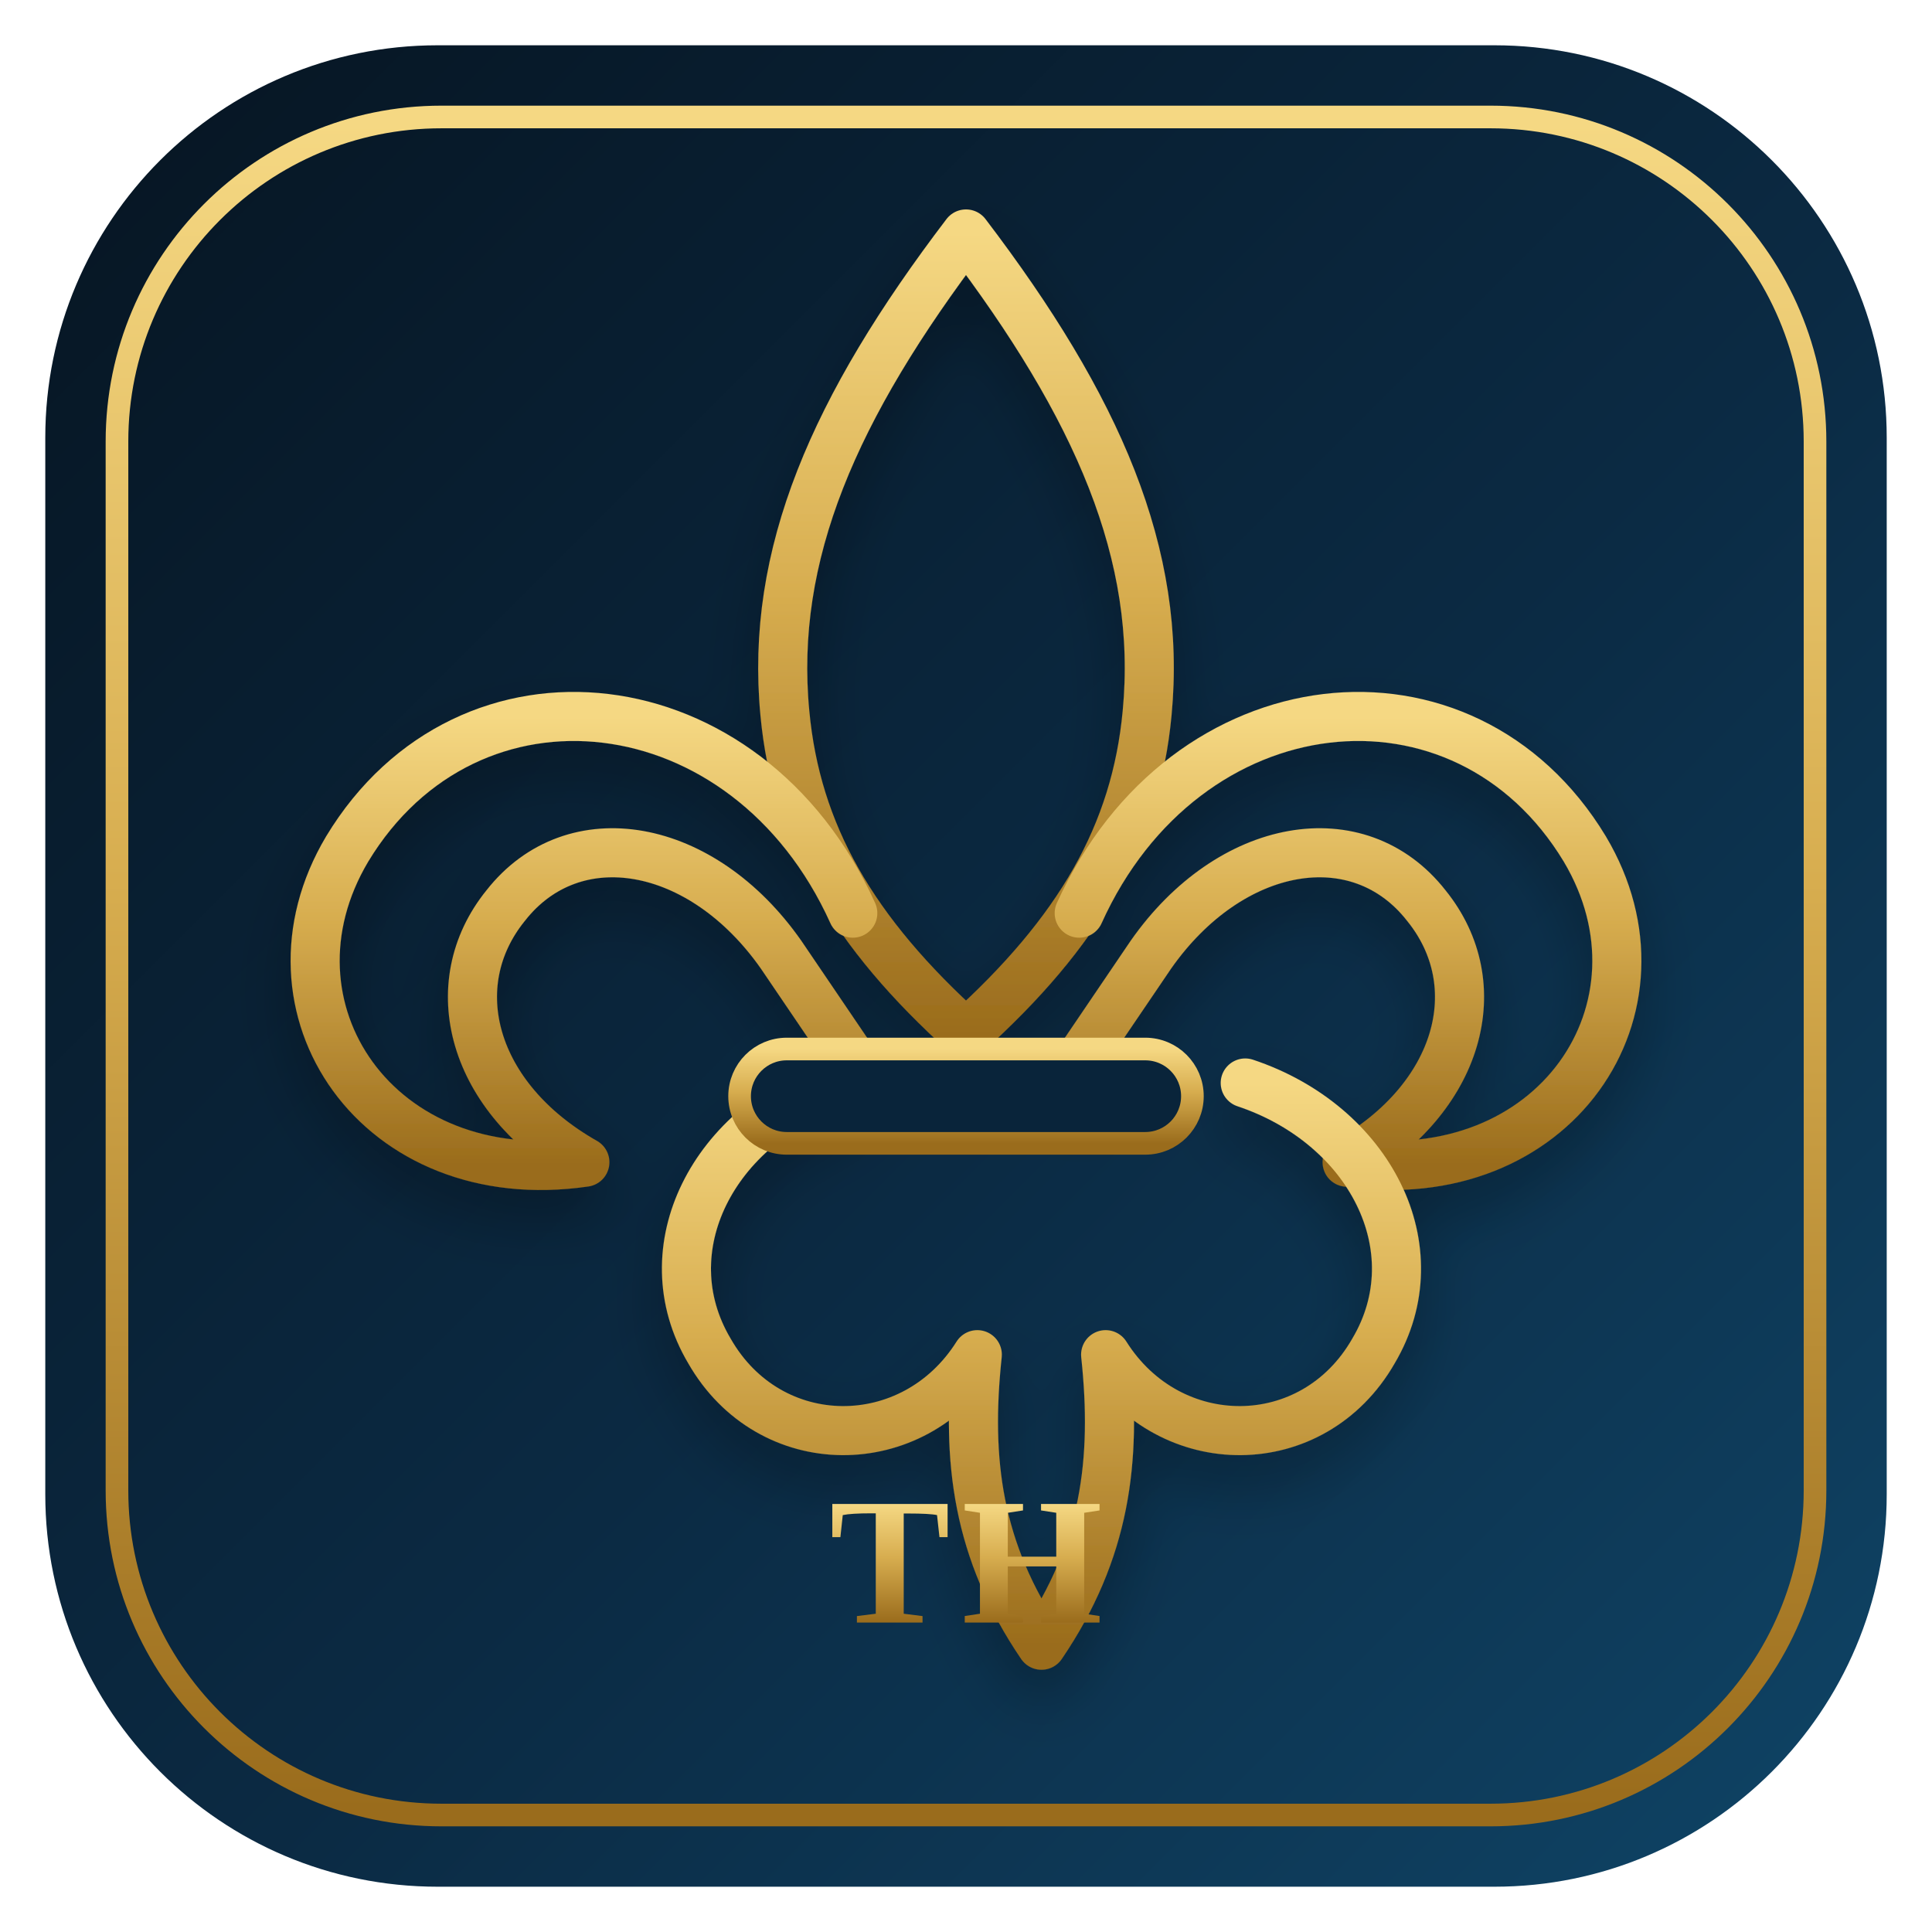
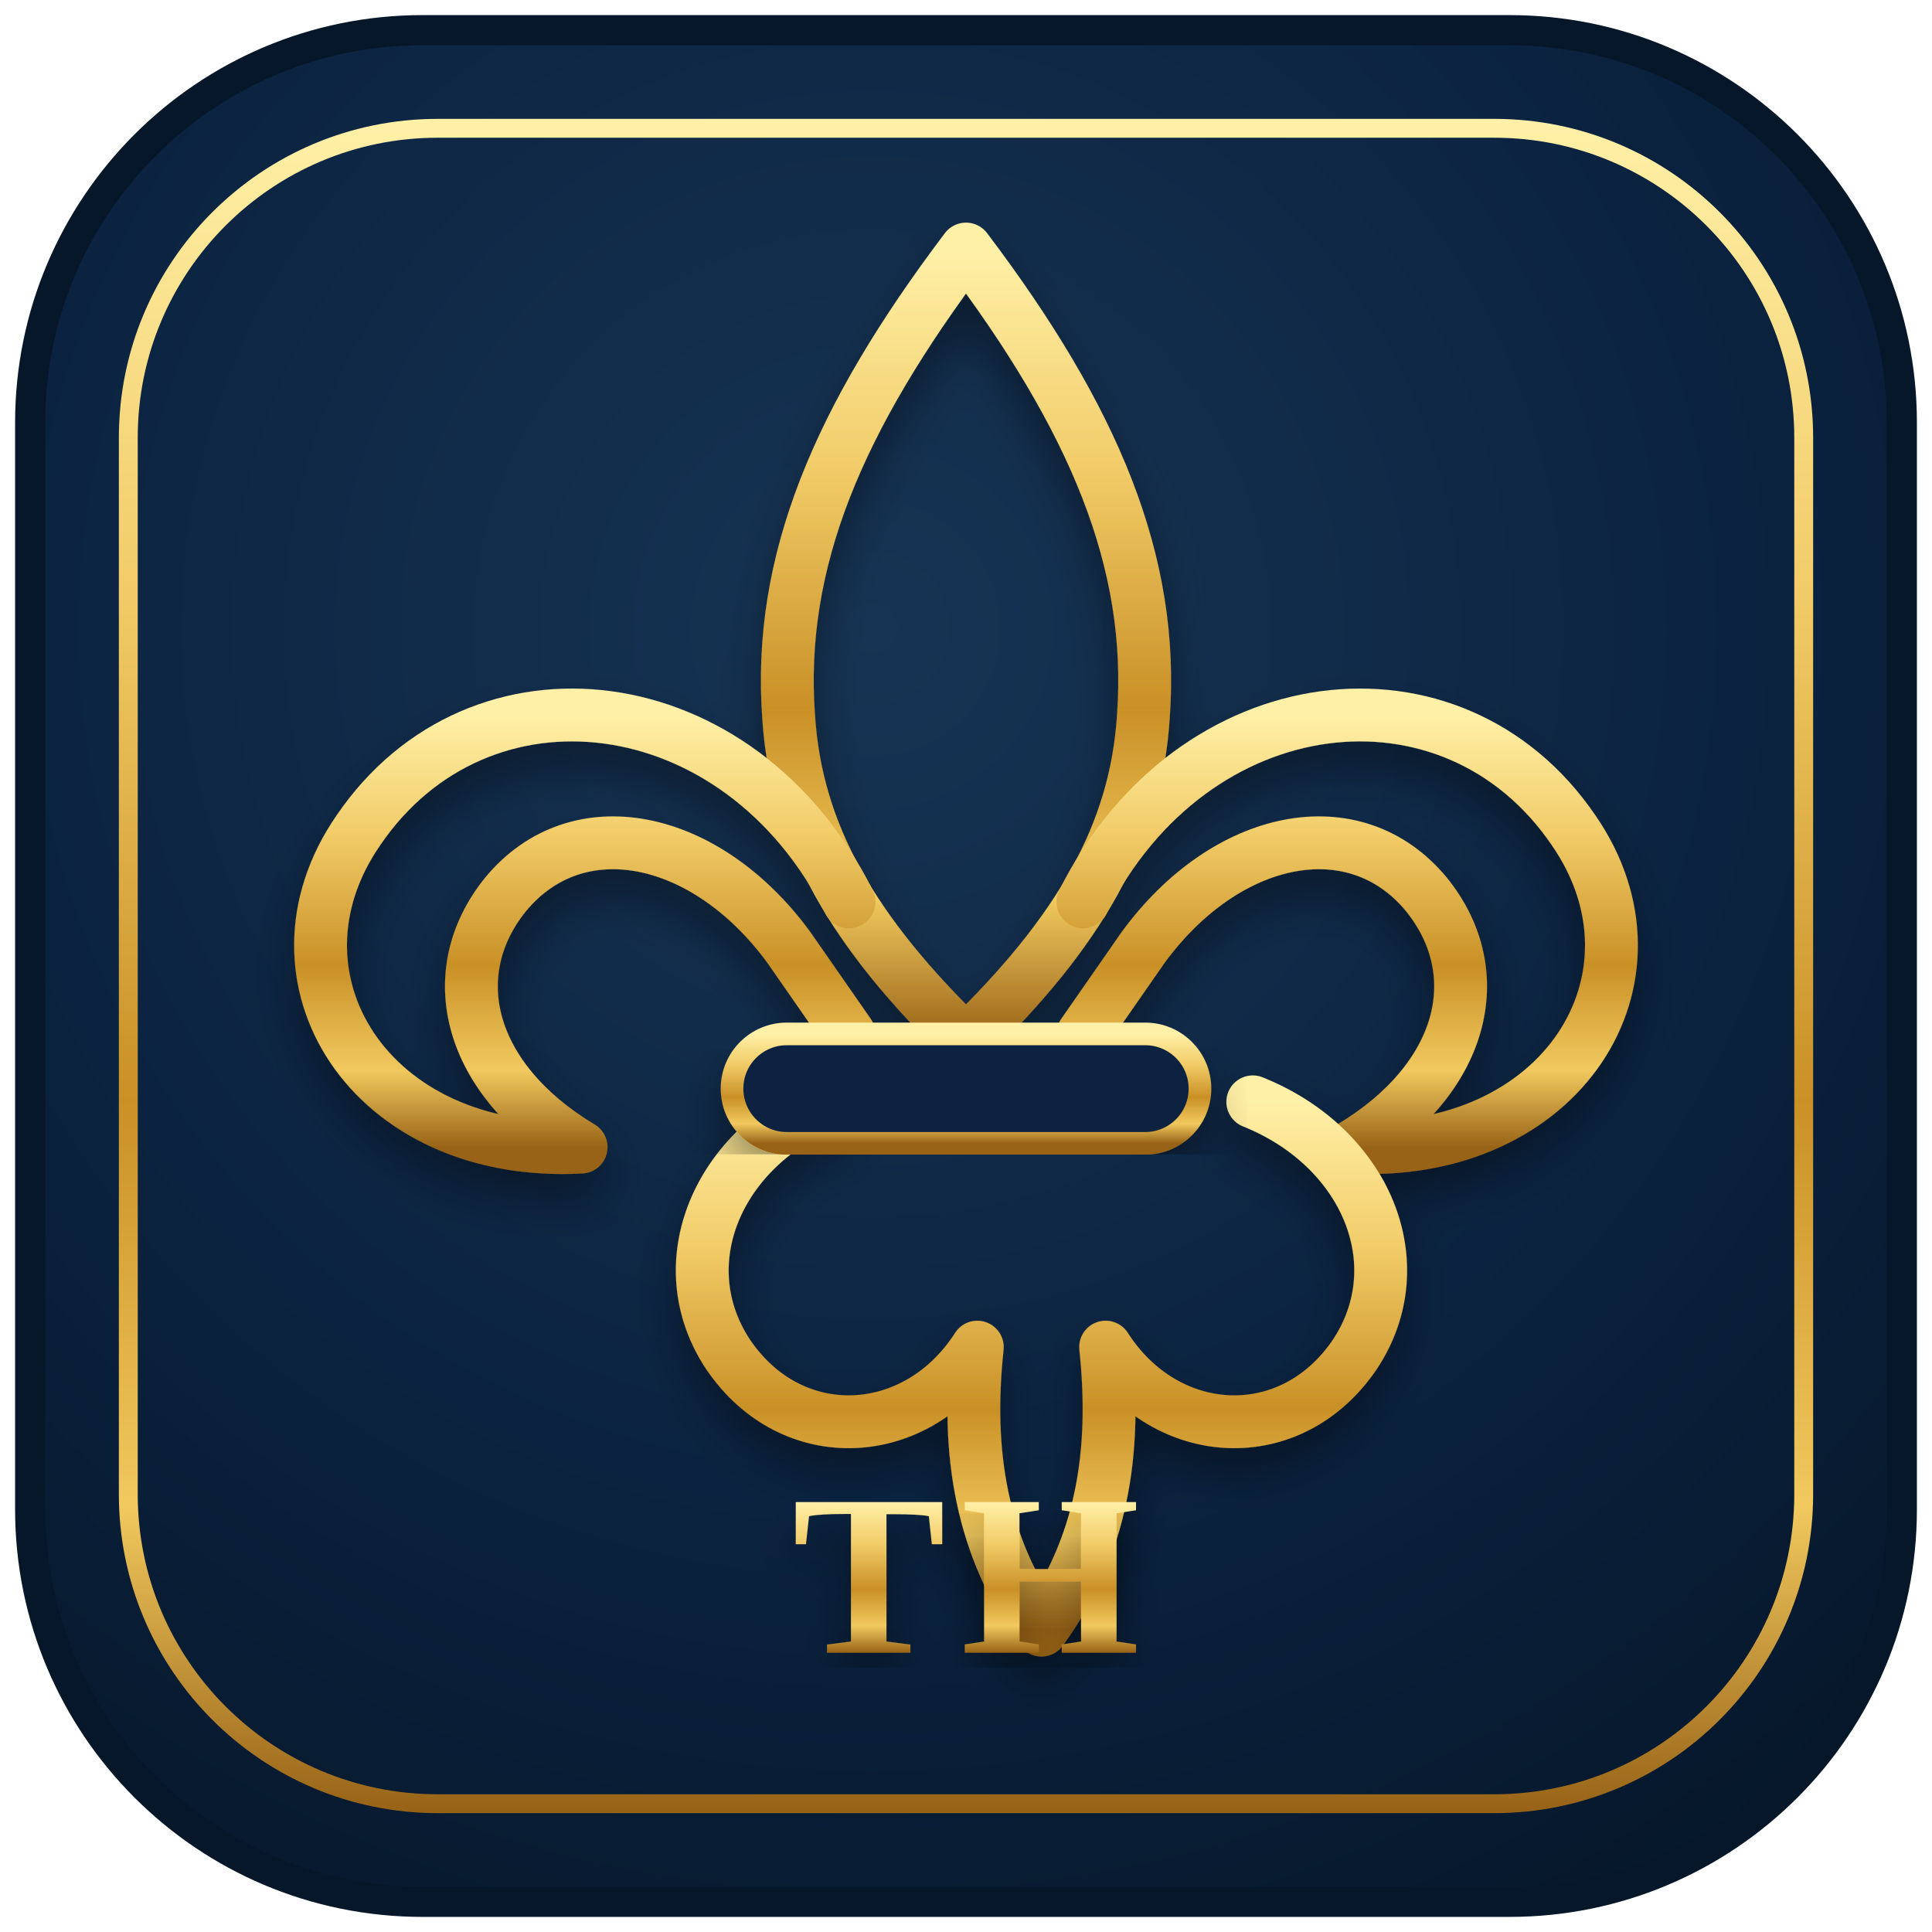
- <svg xmlns="http://www.w3.org/2000/svg" viewBox="0 0 512 512" role="img" aria-label="TenderHawk TH Fleur-de-lis icon">
+ <svg xmlns="http://www.w3.org/2000/svg" viewBox="0 0 512 512" role="img" aria-label="TenderHawk TH Fleur-de-lis">
  <defs>
-     <linearGradient id="bg" x1="0" y1="0" x2="1" y2="1">
-       <stop offset="0" stop-color="#061522" />
-       <stop offset="0.55" stop-color="#0b2a43" />
-       <stop offset="1" stop-color="#0f4466" />
+     <radialGradient id="bg" cx="45%" cy="32%" r="80%">
+       <stop offset="0" stop-color="#173454" />
+       <stop offset=".58" stop-color="#0b2340" />
+       <stop offset="1" stop-color="#06172a" />
+     </radialGradient>
+     <linearGradient id="gold" x1="0" y1="0" x2="0" y2="1">
+       <stop offset="0" stop-color="#fff0a7" />
+       <stop offset=".28" stop-color="#f1cb67" />
+       <stop offset=".58" stop-color="#c99026" />
+       <stop offset=".82" stop-color="#f1c95e" />
+       <stop offset="1" stop-color="#986317" />
    </linearGradient>
-     <linearGradient id="gold" x1="0" y1="0" x2="0" y2="1">
-       <stop offset="0" stop-color="#f5d883" />
-       <stop offset="0.45" stop-color="#d7ad4f" />
-       <stop offset="1" stop-color="#9a6c1c" />
-     </linearGradient>
-     <filter id="shadow" x="-20%" y="-20%" width="140%" height="140%">
-       <feDropShadow dx="0" dy="8" stdDeviation="8" flood-color="#000" flood-opacity=".28" />
+     <filter id="sh">
+       <feDropShadow dx="0" dy="7" stdDeviation="6" flood-opacity=".38" />
    </filter>
  </defs>
-   <rect x="12" y="12" width="488" height="488" rx="104" fill="url(#bg)" />
-   <rect x="31" y="31" width="450" height="450" rx="86" fill="none" stroke="url(#gold)" stroke-width="6" />
-   <g fill="none" stroke="url(#gold)" stroke-width="13" stroke-linecap="round" stroke-linejoin="round" filter="url(#shadow)">
-     <path d="M256 62C221 108 204 147 208 189c3 32 18 58 48 85 30-27 45-53 48-85 4-42-13-81-48-127Z" />
-     <path d="M226 242C198 180 124 172 92 225c-25 42 8 91 63 83-30-17-38-47-21-68 18-23 52-17 73 13l19 28" />
-     <path d="M286 242c28-62 102-70 134-17 25 42-8 91-63 83 30-17 38-47 21-68-18-23-52-17-73 13l-19 28" />
-     <path d="M222 287c-33 11-50 44-34 71 16 28 54 28 71 1-3 28 0 52 17 77 17-25 20-49 17-77 17 27 55 27 71-1 16-27-1-60-34-71" />
-     <path d="M208 290h96" />
+   <rect x="8" y="8" width="496" height="496" rx="104" fill="url(#bg)" stroke="#07172a" stroke-width="8" />
+   <rect x="34" y="34" width="444" height="444" rx="82" fill="none" stroke="url(#gold)" stroke-width="5" />
+   <g fill="none" stroke="url(#gold)" stroke-width="14" stroke-linecap="round" stroke-linejoin="round" filter="url(#sh)">
+     <path d="M256 66c-34 45-50 83-47 124 2 31 17 57 47 86 30-29 45-55 47-86 3-41-13-79-47-124Z" />
+     <path d="M225 239c-29-58-98-66-130-19-27 39 3 87 59 84-30-18-37-46-20-67 19-23 53-16 75 14l16 23" />
+     <path d="M287 239c29-58 98-66 130-19 27 39-3 87-59 84 30-18 37-46 20-67-19-23-53-16-75 14l-16 23" />
+     <path d="M220 292c-30 12-43 43-27 67 17 25 50 23 66-2-3 28 1 53 17 75 16-22 20-47 17-75 16 25 49 27 66 2 16-24 3-55-27-67" />
  </g>
-   <rect x="196" y="278" width="120" height="25" rx="12.5" fill="#09243a" stroke="url(#gold)" stroke-width="6" />
-   <path d="M149 423h58M305 423h58" stroke="url(#gold)" stroke-width="4" stroke-linecap="round" />
-   <text x="256" y="430" text-anchor="middle" font-family="Georgia,'Times New Roman',serif" font-size="48" font-weight="700" letter-spacing="3" fill="url(#gold)">TH</text>
+   <rect x="194" y="274" width="124" height="29" rx="14.5" fill="#0b2340" stroke="url(#gold)" stroke-width="6" filter="url(#sh)" />
+   <path d="M132 419h72M308 419h72" stroke="url(#gold)" stroke-width="4" stroke-linecap="round" />
+   <text x="256" y="438" text-anchor="middle" font-family="Georgia,'Times New Roman',serif" font-size="61" font-weight="700" letter-spacing="4" fill="url(#gold)" filter="url(#sh)">TH</text>
</svg>
